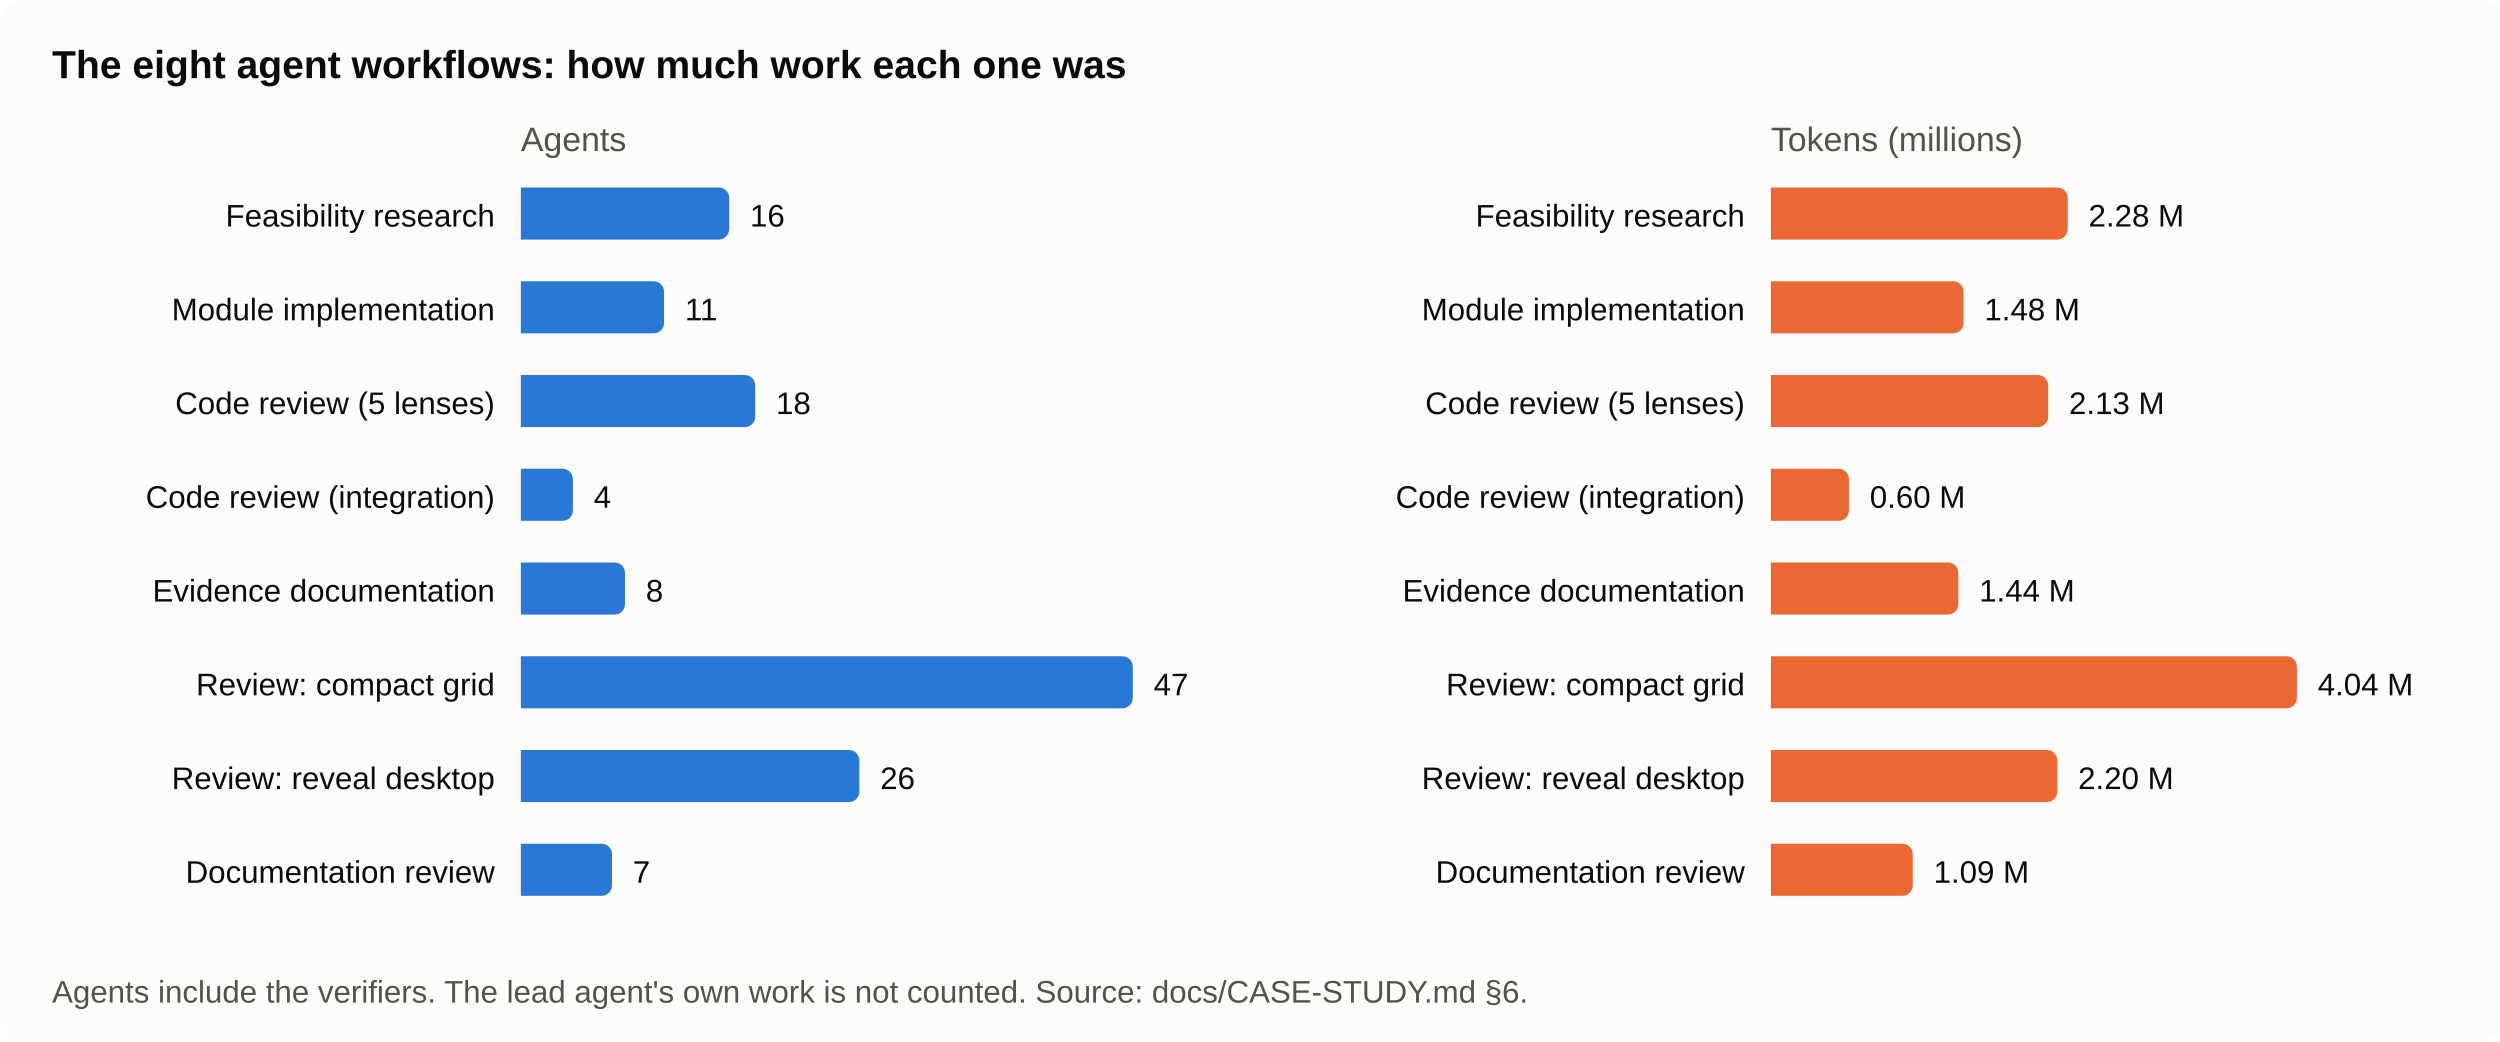
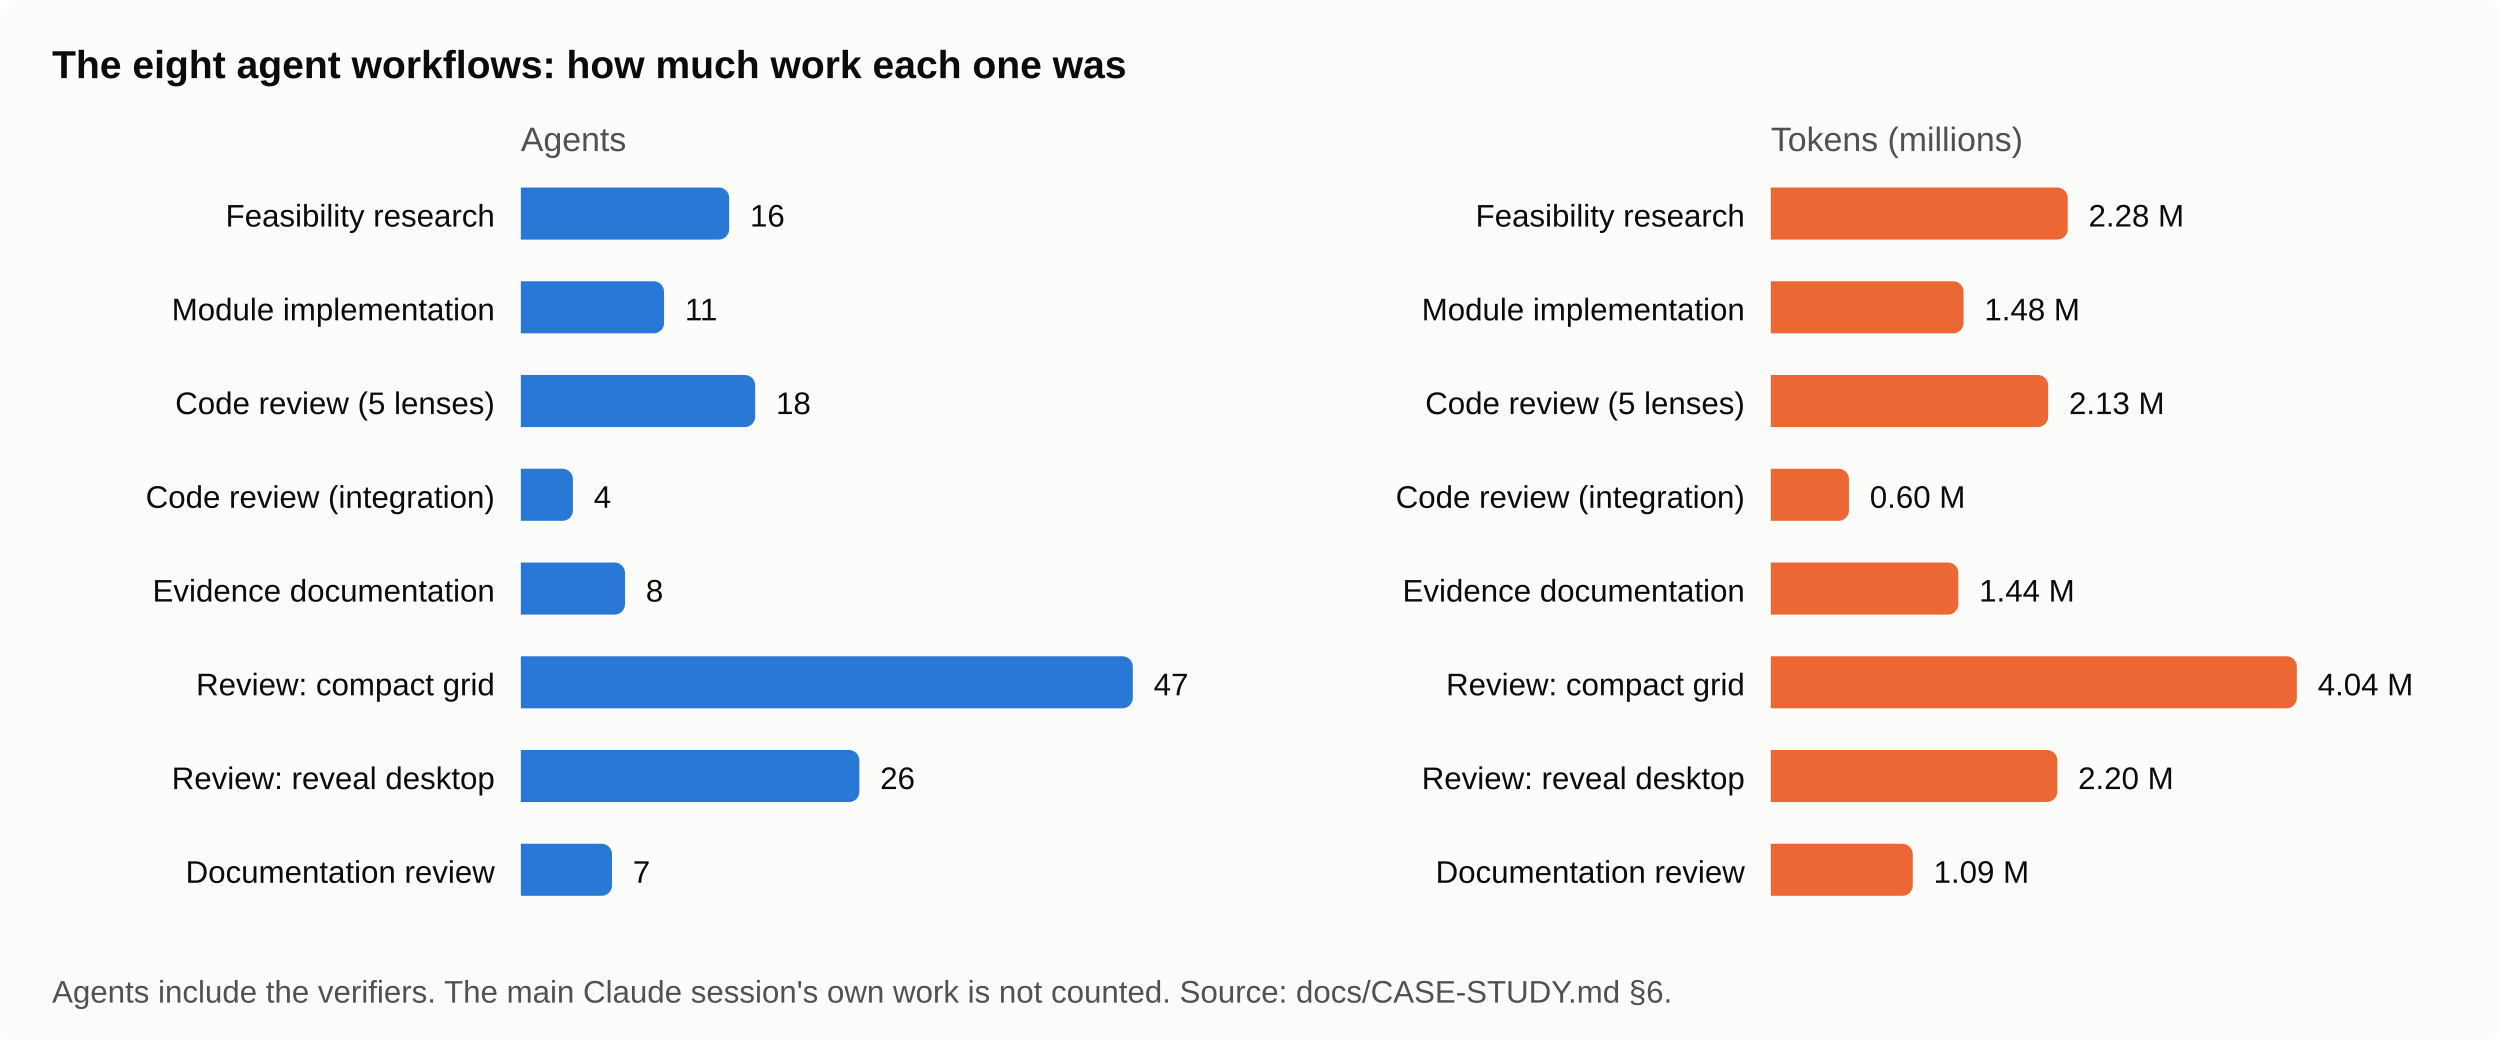
<svg xmlns="http://www.w3.org/2000/svg" width="960" height="400" viewBox="0 0 960 400" font-family="-apple-system, 'Helvetica Neue', Arial, sans-serif">
  <rect width="960" height="400" fill="#fcfcfb" rx="8" />
  <text x="20" y="30" font-size="15" fill="#0b0b0b" text-anchor="start" font-weight="600">The eight agent workflows: how much work each one was</text>
  <text x="200" y="58" font-size="13" fill="#52514e" text-anchor="start" font-weight="normal">Agents</text>
  <text x="190" y="87" font-size="12" fill="#0b0b0b" text-anchor="end" font-weight="normal">Feasibility research</text>
  <path d="M200,72 h76 a4,4 0 0 1 4,4 v12 a4,4 0 0 1 -4,4 h-76 z" fill="#2a78d6" />
  <text x="288" y="87" font-size="12" fill="#0b0b0b" text-anchor="start" font-weight="normal">16</text>
  <text x="190" y="123" font-size="12" fill="#0b0b0b" text-anchor="end" font-weight="normal">Module implementation</text>
  <path d="M200,108 h51 a4,4 0 0 1 4,4 v12 a4,4 0 0 1 -4,4 h-51 z" fill="#2a78d6" />
  <text x="263" y="123" font-size="12" fill="#0b0b0b" text-anchor="start" font-weight="normal">11</text>
  <text x="190" y="159" font-size="12" fill="#0b0b0b" text-anchor="end" font-weight="normal">Code review (5 lenses)</text>
  <path d="M200,144 h86 a4,4 0 0 1 4,4 v12 a4,4 0 0 1 -4,4 h-86 z" fill="#2a78d6" />
  <text x="298" y="159" font-size="12" fill="#0b0b0b" text-anchor="start" font-weight="normal">18</text>
  <text x="190" y="195" font-size="12" fill="#0b0b0b" text-anchor="end" font-weight="normal">Code review (integration)</text>
  <path d="M200,180 h16 a4,4 0 0 1 4,4 v12 a4,4 0 0 1 -4,4 h-16 z" fill="#2a78d6" />
  <text x="228" y="195" font-size="12" fill="#0b0b0b" text-anchor="start" font-weight="normal">4</text>
  <text x="190" y="231" font-size="12" fill="#0b0b0b" text-anchor="end" font-weight="normal">Evidence documentation</text>
  <path d="M200,216 h36 a4,4 0 0 1 4,4 v12 a4,4 0 0 1 -4,4 h-36 z" fill="#2a78d6" />
  <text x="248" y="231" font-size="12" fill="#0b0b0b" text-anchor="start" font-weight="normal">8</text>
  <text x="190" y="267" font-size="12" fill="#0b0b0b" text-anchor="end" font-weight="normal">Review: compact grid</text>
  <path d="M200,252 h231 a4,4 0 0 1 4,4 v12 a4,4 0 0 1 -4,4 h-231 z" fill="#2a78d6" />
  <text x="443" y="267" font-size="12" fill="#0b0b0b" text-anchor="start" font-weight="normal">47</text>
  <text x="190" y="303" font-size="12" fill="#0b0b0b" text-anchor="end" font-weight="normal">Review: reveal desktop</text>
  <path d="M200,288 h126 a4,4 0 0 1 4,4 v12 a4,4 0 0 1 -4,4 h-126 z" fill="#2a78d6" />
  <text x="338" y="303" font-size="12" fill="#0b0b0b" text-anchor="start" font-weight="normal">26</text>
  <text x="190" y="339" font-size="12" fill="#0b0b0b" text-anchor="end" font-weight="normal">Documentation review</text>
  <path d="M200,324 h31 a4,4 0 0 1 4,4 v12 a4,4 0 0 1 -4,4 h-31 z" fill="#2a78d6" />
  <text x="243" y="339" font-size="12" fill="#0b0b0b" text-anchor="start" font-weight="normal">7</text>
  <text x="680" y="58" font-size="13" fill="#52514e" text-anchor="start" font-weight="normal">Tokens (millions)</text>
  <text x="670" y="87" font-size="12" fill="#0b0b0b" text-anchor="end" font-weight="normal">Feasibility research</text>
  <path d="M680,72 h110 a4,4 0 0 1 4,4 v12 a4,4 0 0 1 -4,4 h-110 z" fill="#eb6834" />
  <text x="802.0" y="87" font-size="12" fill="#0b0b0b" text-anchor="start" font-weight="normal">2.28 M</text>
  <text x="670" y="123" font-size="12" fill="#0b0b0b" text-anchor="end" font-weight="normal">Module implementation</text>
  <path d="M680,108 h70.0 a4,4 0 0 1 4,4 v12 a4,4 0 0 1 -4,4 h-70.0 z" fill="#eb6834" />
  <text x="762.0" y="123" font-size="12" fill="#0b0b0b" text-anchor="start" font-weight="normal">1.48 M</text>
  <text x="670" y="159" font-size="12" fill="#0b0b0b" text-anchor="end" font-weight="normal">Code review (5 lenses)</text>
  <path d="M680,144 h102.5 a4,4 0 0 1 4,4 v12 a4,4 0 0 1 -4,4 h-102.5 z" fill="#eb6834" />
  <text x="794.5" y="159" font-size="12" fill="#0b0b0b" text-anchor="start" font-weight="normal">2.13 M</text>
  <text x="670" y="195" font-size="12" fill="#0b0b0b" text-anchor="end" font-weight="normal">Code review (integration)</text>
  <path d="M680,180 h26.0 a4,4 0 0 1 4,4 v12 a4,4 0 0 1 -4,4 h-26.0 z" fill="#eb6834" />
  <text x="718.0" y="195" font-size="12" fill="#0b0b0b" text-anchor="start" font-weight="normal">0.60 M</text>
  <text x="670" y="231" font-size="12" fill="#0b0b0b" text-anchor="end" font-weight="normal">Evidence documentation</text>
  <path d="M680,216 h68.0 a4,4 0 0 1 4,4 v12 a4,4 0 0 1 -4,4 h-68.0 z" fill="#eb6834" />
  <text x="760.0" y="231" font-size="12" fill="#0b0b0b" text-anchor="start" font-weight="normal">1.44 M</text>
  <text x="670" y="267" font-size="12" fill="#0b0b0b" text-anchor="end" font-weight="normal">Review: compact grid</text>
  <path d="M680,252 h198.0 a4,4 0 0 1 4,4 v12 a4,4 0 0 1 -4,4 h-198.0 z" fill="#eb6834" />
  <text x="890.0" y="267" font-size="12" fill="#0b0b0b" text-anchor="start" font-weight="normal">4.04 M</text>
  <text x="670" y="303" font-size="12" fill="#0b0b0b" text-anchor="end" font-weight="normal">Review: reveal desktop</text>
  <path d="M680,288 h106 a4,4 0 0 1 4,4 v12 a4,4 0 0 1 -4,4 h-106 z" fill="#eb6834" />
  <text x="798.0" y="303" font-size="12" fill="#0b0b0b" text-anchor="start" font-weight="normal">2.20 M</text>
  <text x="670" y="339" font-size="12" fill="#0b0b0b" text-anchor="end" font-weight="normal">Documentation review</text>
  <path d="M680,324 h50.5 a4,4 0 0 1 4,4 v12 a4,4 0 0 1 -4,4 h-50.5 z" fill="#eb6834" />
  <text x="742.5" y="339" font-size="12" fill="#0b0b0b" text-anchor="start" font-weight="normal">1.09 M</text>
-   <text x="20" y="385" font-size="12" fill="#52514e" text-anchor="start" font-weight="normal">Agents include the verifiers. The lead agent's own work is not counted. Source: docs/CASE-STUDY.md §6.</text>
+   <text x="20" y="385" font-size="12" fill="#52514e" text-anchor="start" font-weight="normal">Agents include the verifiers. The main Claude session's own work is not counted. Source: docs/CASE-STUDY.md §6.</text>
</svg>
